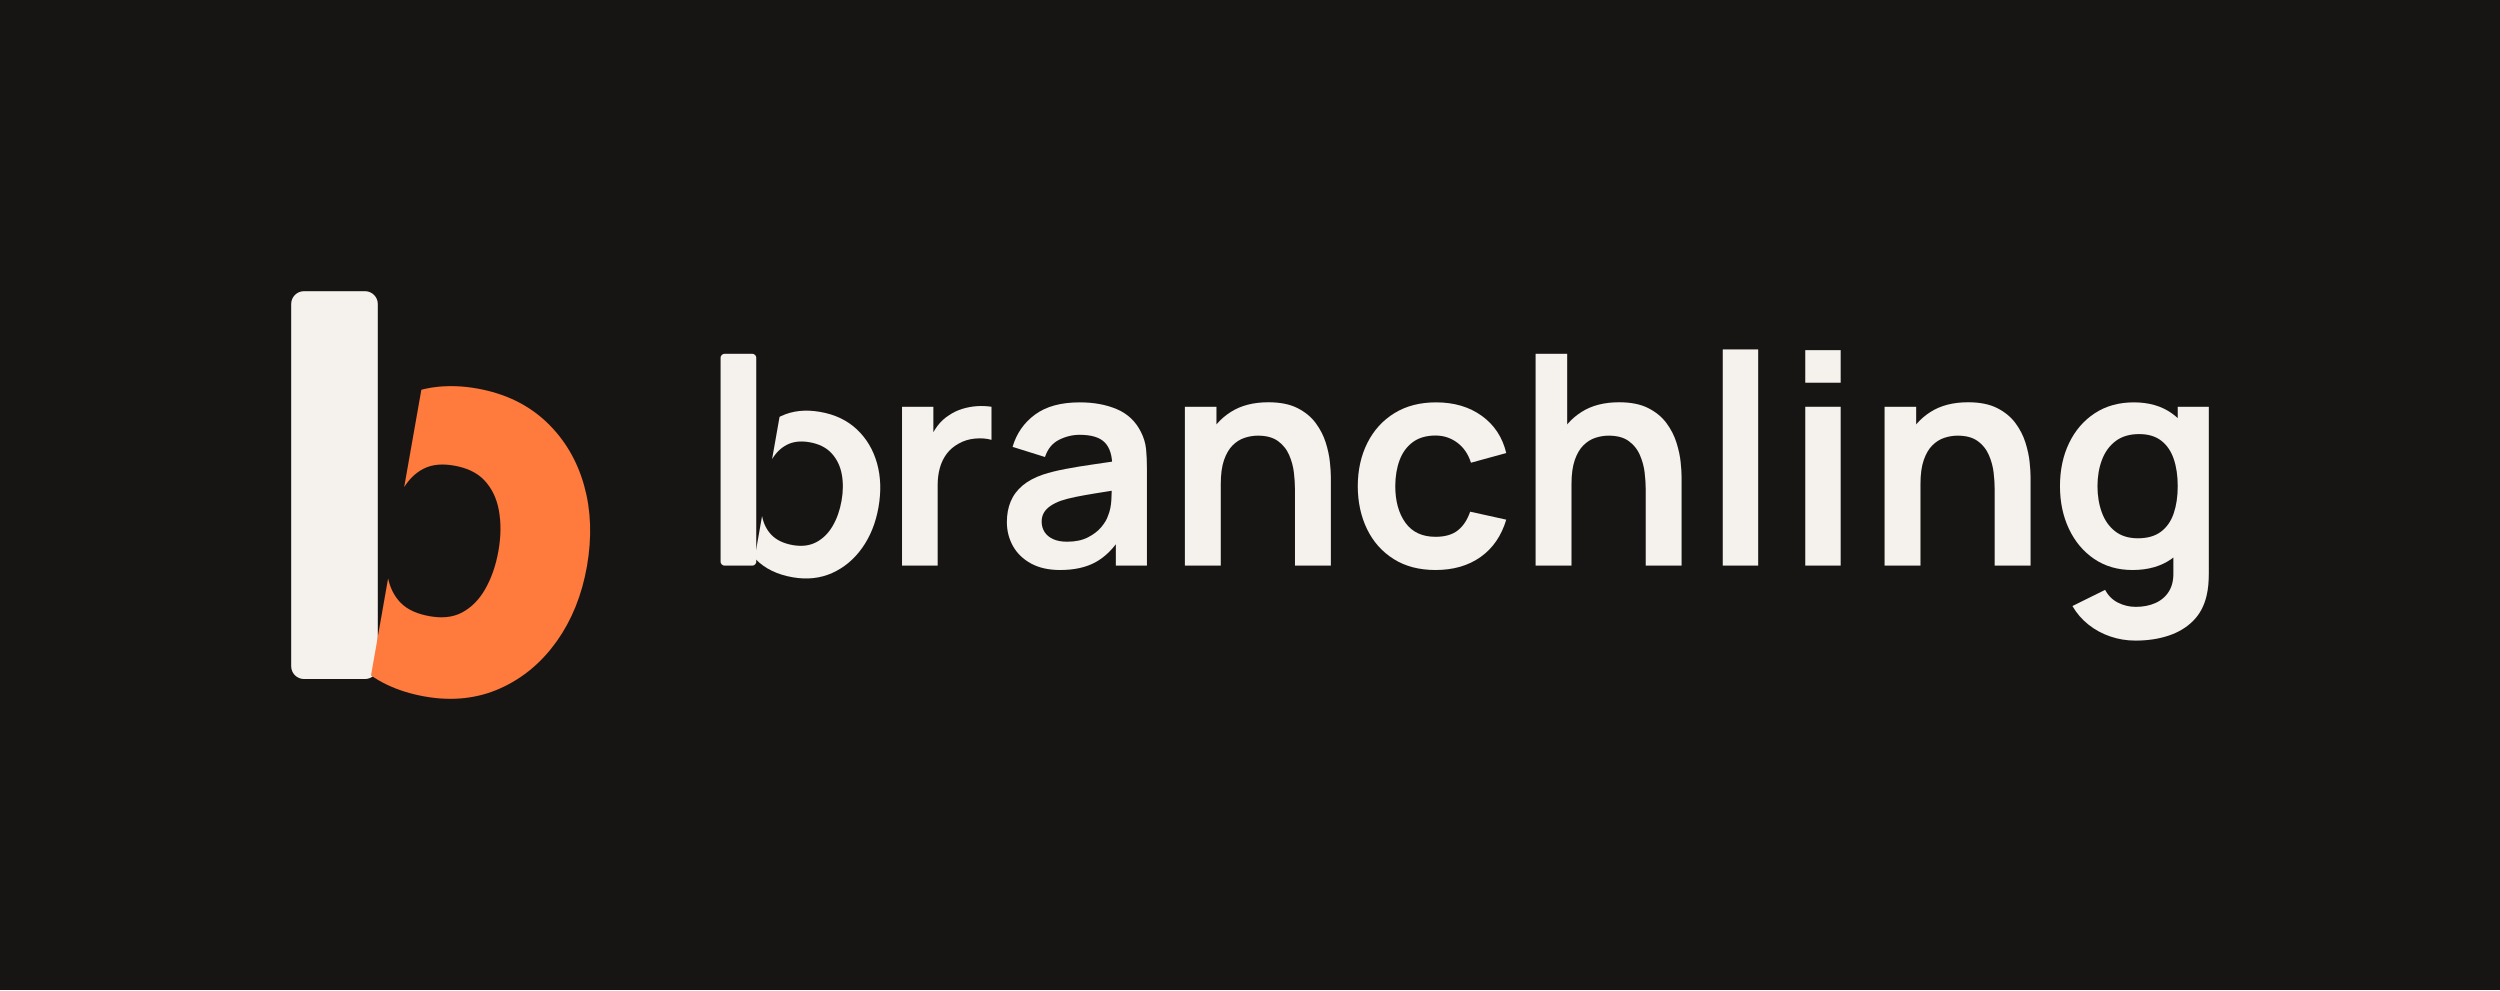
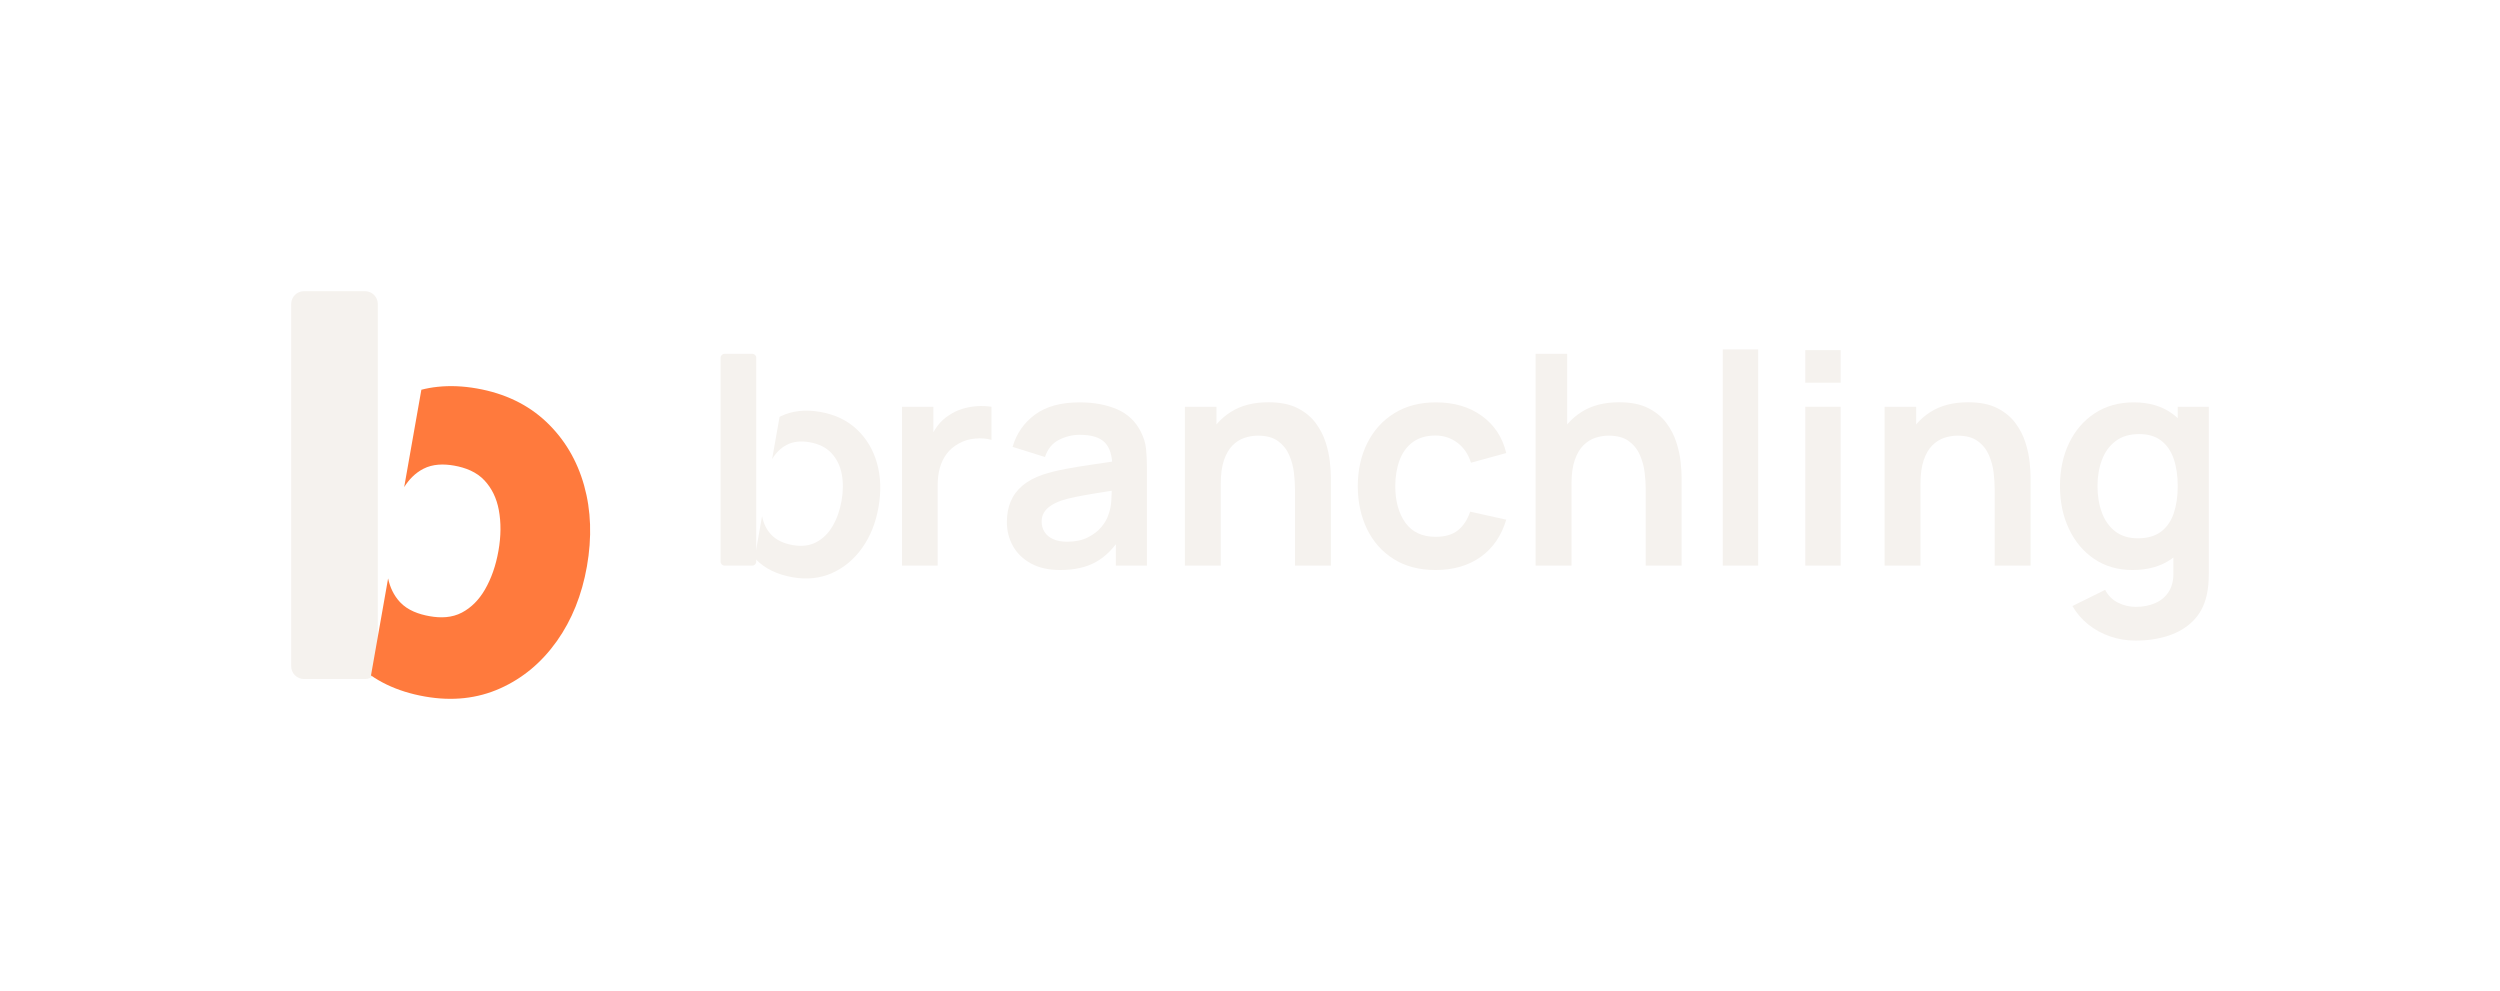
<svg xmlns="http://www.w3.org/2000/svg" width="1030.29" height="408.0" viewBox="0 0 1030.29 408.0">
-   <rect width="1030.29" height="408.0" fill="#171514" />
  <path d="M125.29 120 L150.41 120 C153.33 120 155.7 122.37 155.7 125.29 L155.7 274.55 C155.7 277.47 153.33 279.84 150.41 279.84 L125.29 279.84 C122.37 279.84 120 277.47 120 274.55 L120 125.29 C120 122.37 122.37 120 125.29 120 Z" fill="#F5F2EE" />
  <path d="M180.32 159.42 C185.43 158.87 190.85 159.09 196.56 160.1 C208.02 162.12 217.57 166.72 225.1 173.83 C232.58 180.9 237.81 189.68 240.73 200.1 C243.6 210.36 243.98 221.48 241.88 233.42 C239.8 245.22 235.67 255.48 229.51 264.18 C223.26 273 215.44 279.53 206.14 283.69 C196.74 287.91 186.36 289.03 175.13 287.05 C169.27 286.02 163.97 284.36 159.26 282.07 C157 280.98 154.88 279.74 152.89 278.37 L159.94 238.38 C160.73 242.03 162.26 245.37 164.86 248.16 C168.03 251.55 172.63 253.17 177.1 253.95 C181.61 254.75 186.25 254.63 190.37 252.45 C194.2 250.42 197.32 247.3 199.81 243.04 C202.47 238.46 204.35 233.11 205.42 226.99 C206.49 220.96 206.53 215.34 205.56 210.14 C204.65 205.29 202.71 201.29 199.69 198.02 C196.4 194.47 191.85 192.72 187.17 191.89 C182.89 191.14 178.37 191.17 174.44 193.22 C171.09 194.96 168.55 197.61 166.57 200.74 L173.65 160.62 C175.81 160.06 178.03 159.66 180.32 159.42 Z" fill="#FF7A3D" />
  <path d="M298.59 145.82 L310.04 145.82 C310.94 145.82 311.66 146.54 311.66 147.43 L311.66 231.47 C311.66 232.37 310.94 233.09 310.04 233.09 L298.59 233.09 C297.7 233.09 296.97 232.37 296.97 231.47 L296.97 147.43 C296.97 146.54 297.7 145.82 298.59 145.82 Z" fill="#F5F2EE" />
  <path d="M321.86 171.5 C326.55 169.26 331.95 168.68 338.06 169.76 C344.16 170.83 349.19 173.24 353.16 176.99 C357.12 180.73 359.88 185.38 361.44 190.93 C362.99 196.48 363.19 202.52 362.04 209.04 C360.91 215.49 358.67 221.07 355.33 225.78 C352 230.48 347.86 233.94 342.93 236.15 C338 238.36 332.55 238.94 326.6 237.89 C320.31 236.79 315.31 234.36 311.59 230.62 C311.39 230.42 311.19 230.22 311 230.01 L314.06 212.68 C314.64 215.73 315.89 218.27 317.8 220.31 C319.86 222.51 322.82 223.95 326.68 224.64 C330.43 225.3 333.67 224.9 336.42 223.44 C339.17 221.98 341.42 219.76 343.16 216.76 C344.91 213.77 346.13 210.3 346.82 206.36 C347.51 202.46 347.54 198.81 346.9 195.4 C346.26 191.99 344.85 189.12 342.69 186.78 C340.53 184.44 337.51 182.93 333.64 182.25 C329.98 181.61 326.85 181.97 324.23 183.33 C321.8 184.6 319.78 186.56 318.19 189.23 L321.27 171.79 C321.46 171.69 321.66 171.6 321.86 171.5 Z" fill="#F5F2EE" />
  <path d="M371.74 233.09 L371.74 167.64 L384.65 167.64 L384.65 183.58 L383.07 181.52 C383.9 179.33 384.98 177.34 386.34 175.54 C387.69 173.73 389.31 172.24 391.2 171.07 C392.81 169.97 394.59 169.12 396.54 168.52 C398.5 167.91 400.51 167.54 402.57 167.39 C404.63 167.25 406.64 167.33 408.61 167.64 L408.61 181.27 C406.64 180.7 404.41 180.52 401.9 180.74 C399.39 180.95 397.11 181.65 395.05 182.83 C393.05 183.93 391.42 185.32 390.15 187.01 C388.88 188.71 387.94 190.64 387.34 192.8 C386.73 194.96 386.43 197.31 386.43 199.84 L386.43 233.09 Z" fill="#F5F2EE" />
  <path d="M436.91 234.91 C432.16 234.91 428.15 234.01 424.88 232.22 C421.61 230.42 419.14 228.03 417.46 225.04 C415.79 222.04 414.95 218.75 414.95 215.15 C414.95 211.99 415.48 209.15 416.53 206.64 C417.59 204.13 419.21 201.96 421.39 200.12 C423.58 198.27 426.39 196.76 429.84 195.58 C432.5 194.71 435.58 193.94 439.1 193.27 C442.62 192.6 446.45 191.97 450.6 191.38 C454.75 190.79 459.1 190.15 463.64 189.47 L458.39 192.4 C458.42 187.89 457.41 184.55 455.36 182.41 C453.31 180.26 449.84 179.19 444.93 179.19 C442 179.19 439.16 179.88 436.41 181.27 C433.67 182.65 431.75 185.01 430.65 188.34 L417.3 184.16 C418.92 178.64 422.01 174.2 426.56 170.85 C431.12 167.49 437.26 165.82 444.97 165.82 C450.8 165.82 455.92 166.76 460.33 168.66 C464.74 170.55 468.02 173.66 470.19 178 C471.36 180.29 472.06 182.64 472.31 185.04 C472.55 187.44 472.67 190.07 472.67 192.93 L472.67 233.09 L459.86 233.09 L459.86 218.89 L461.98 221.23 C459.03 225.94 455.59 229.4 451.65 231.6 C447.7 233.81 442.79 234.91 436.91 234.91 Z M439.8 223.25 C443.12 223.25 445.94 222.67 448.28 221.49 C450.61 220.31 452.48 218.89 453.88 217.21 C455.28 215.53 456.22 213.93 456.69 212.4 C457.45 210.55 457.89 208.42 458.01 206.01 C458.13 203.61 458.19 201.66 458.19 200.16 L462.67 201.52 C458.24 202.22 454.45 202.83 451.29 203.34 C448.14 203.86 445.44 204.34 443.19 204.8 C440.94 205.26 438.94 205.78 437.2 206.36 C435.52 206.98 434.09 207.69 432.92 208.49 C431.74 209.29 430.84 210.22 430.22 211.27 C429.59 212.33 429.28 213.56 429.28 214.97 C429.28 216.57 429.68 217.99 430.47 219.24 C431.27 220.49 432.45 221.47 434.01 222.18 C435.57 222.9 437.5 223.25 439.8 223.25 Z" fill="#F5F2EE" />
  <path d="M533.68 233.09 L533.68 201.56 C533.68 199.53 533.53 197.26 533.24 194.76 C532.95 192.25 532.29 189.84 531.28 187.51 C530.26 185.18 528.73 183.27 526.69 181.78 C524.65 180.28 521.88 179.54 518.39 179.54 C516.54 179.54 514.71 179.84 512.9 180.44 C511.08 181.04 509.44 182.08 507.97 183.54 C506.51 185.01 505.33 187.03 504.43 189.61 C503.54 192.19 503.1 195.47 503.1 199.45 L494.43 195.74 C494.43 190.18 495.51 185.14 497.67 180.6 C499.83 176.07 503.01 172.46 507.21 169.79 C511.4 167.11 516.58 165.78 522.73 165.78 C527.56 165.78 531.55 166.58 534.71 168.18 C537.86 169.78 540.37 171.84 542.23 174.36 C544.08 176.87 545.46 179.55 546.35 182.38 C547.24 185.21 547.81 187.89 548.07 190.42 C548.34 192.95 548.47 194.99 548.47 196.55 L548.47 233.09 Z M488.31 233.09 L488.31 167.64 L501.32 167.64 L501.32 187.94 L503.1 187.94 L503.1 233.09 Z" fill="#F5F2EE" />
  <path d="M591.62 234.91 C584.88 234.91 579.12 233.4 574.35 230.39 C569.57 227.38 565.92 223.27 563.39 218.07 C560.86 212.86 559.58 206.96 559.56 200.36 C559.58 193.68 560.9 187.73 563.52 182.53 C566.14 177.32 569.85 173.23 574.66 170.27 C579.47 167.3 585.19 165.82 591.82 165.82 C599.26 165.82 605.56 167.68 610.71 171.41 C615.86 175.14 619.21 180.24 620.75 186.71 L606.21 190.69 C605.1 187.16 603.22 184.41 600.59 182.44 C597.96 180.48 594.97 179.49 591.62 179.49 C587.81 179.49 584.68 180.4 582.23 182.21 C579.78 184.02 577.96 186.5 576.79 189.65 C575.62 192.79 575.03 196.36 575.01 200.36 C575.03 206.59 576.44 211.63 579.22 215.47 C582.01 219.31 586.14 221.23 591.62 221.23 C595.52 221.23 598.59 220.34 600.82 218.56 C603.06 216.77 604.74 214.21 605.88 210.87 L620.75 214.16 C618.75 220.83 615.23 225.95 610.18 229.54 C605.13 233.12 598.94 234.91 591.62 234.91 Z" fill="#F5F2EE" />
  <path d="M678.23 233.09 L678.23 201.56 C678.23 199.53 678.08 197.26 677.79 194.76 C677.49 192.25 676.84 189.84 675.82 187.51 C674.81 185.18 673.28 183.27 671.24 181.78 C669.2 180.28 666.43 179.54 662.93 179.54 C661.09 179.54 659.26 179.84 657.44 180.44 C655.63 181.04 653.99 182.08 652.52 183.54 C651.05 185.01 649.87 187.03 648.98 189.61 C648.09 192.19 647.64 195.47 647.64 199.45 L638.97 195.74 C638.97 190.18 640.05 185.14 642.22 180.6 C644.38 176.07 647.56 172.46 651.75 169.79 C655.95 167.11 661.12 165.78 667.28 165.78 C672.11 165.78 676.1 166.58 679.25 168.18 C682.41 169.78 684.91 171.84 686.77 174.36 C688.63 176.87 690 179.55 690.89 182.38 C691.78 185.21 692.36 187.89 692.62 190.42 C692.88 192.95 693.01 194.99 693.01 196.55 L693.01 233.09 Z M632.85 233.09 L632.85 145.82 L645.86 145.82 L645.86 191.78 L647.64 191.78 L647.64 233.09 Z" fill="#F5F2EE" />
  <path d="M709.98 233.09 L709.98 144 L724.57 144 L724.57 233.09 Z" fill="#F5F2EE" />
  <path d="M743.98 157.72 L743.98 144.3 L758.57 144.3 L758.57 157.72 Z M743.98 233.09 L743.98 167.64 L758.57 167.64 L758.57 233.09 Z" fill="#F5F2EE" />
  <path d="M822.04 233.09 L822.04 201.56 C822.04 199.53 821.9 197.26 821.61 194.76 C821.31 192.25 820.66 189.84 819.64 187.51 C818.62 185.18 817.1 183.27 815.05 181.78 C813.01 180.28 810.25 179.54 806.75 179.54 C804.91 179.54 803.08 179.84 801.26 180.44 C799.45 181.04 797.81 182.08 796.34 183.54 C794.87 185.01 793.69 187.03 792.8 189.61 C791.9 192.19 791.46 195.47 791.46 199.45 L782.79 195.74 C782.79 190.18 783.87 185.14 786.03 180.6 C788.2 176.07 791.37 172.46 795.57 169.79 C799.76 167.11 804.94 165.78 811.1 165.78 C815.92 165.78 819.91 166.58 823.07 168.18 C826.22 169.78 828.73 171.84 830.59 174.36 C832.45 176.87 833.82 179.55 834.71 182.38 C835.6 185.21 836.18 187.89 836.44 190.42 C836.7 192.95 836.83 194.99 836.83 196.55 L836.83 233.09 Z M776.67 233.09 L776.67 167.64 L789.68 167.64 L789.68 187.94 L791.46 187.94 L791.46 233.09 Z" fill="#F5F2EE" />
  <path d="M880.08 264 C876.46 264 872.99 263.43 869.66 262.29 C866.33 261.15 863.33 259.52 860.66 257.39 C857.99 255.27 855.8 252.73 854.08 249.76 L867.56 243.09 C868.8 245.45 870.56 247.21 872.86 248.37 C875.15 249.52 877.59 250.1 880.19 250.1 C883.22 250.1 885.91 249.57 888.28 248.52 C890.65 247.46 892.49 245.89 893.81 243.8 C895.12 241.71 895.75 239.12 895.68 236.02 L895.68 217.37 L897.48 217.37 L897.48 167.64 L910.29 167.64 L910.29 236.22 C910.29 237.9 910.22 239.49 910.09 240.99 C909.96 242.5 909.72 243.99 909.38 245.47 C908.39 249.69 906.54 253.16 903.8 255.89 C901.07 258.62 897.67 260.65 893.6 261.99 C889.53 263.33 885.03 264 880.08 264 Z M878.85 234.91 C872.81 234.91 867.54 233.39 863.07 230.36 C858.59 227.32 855.12 223.2 852.66 217.98 C850.19 212.77 848.95 206.89 848.95 200.34 C848.95 193.72 850.2 187.81 852.7 182.61 C855.19 177.42 858.72 173.32 863.27 170.32 C867.83 167.32 873.2 165.82 879.4 165.82 C885.6 165.82 890.82 167.33 895.05 170.35 C899.28 173.37 902.49 177.48 904.66 182.69 C906.84 187.9 907.92 193.78 907.92 200.34 C907.92 206.88 906.83 212.76 904.64 217.97 C902.45 223.19 899.2 227.32 894.89 230.35 C890.58 233.39 885.24 234.91 878.85 234.91 Z M881.07 221.84 C884.99 221.84 888.16 220.93 890.57 219.12 C892.98 217.31 894.73 214.79 895.83 211.55 C896.93 208.31 897.48 204.58 897.48 200.34 C897.48 196.09 896.93 192.36 895.83 189.13 C894.73 185.9 893 183.38 890.66 181.59 C888.32 179.79 885.29 178.89 881.58 178.89 C877.65 178.89 874.41 179.85 871.87 181.78 C869.33 183.7 867.46 186.29 866.24 189.54 C865.02 192.78 864.41 196.38 864.41 200.34 C864.41 204.34 865.01 207.97 866.21 211.22 C867.4 214.47 869.23 217.06 871.69 218.97 C874.14 220.88 877.27 221.84 881.07 221.84 Z" fill="#F5F2EE" />
</svg>
